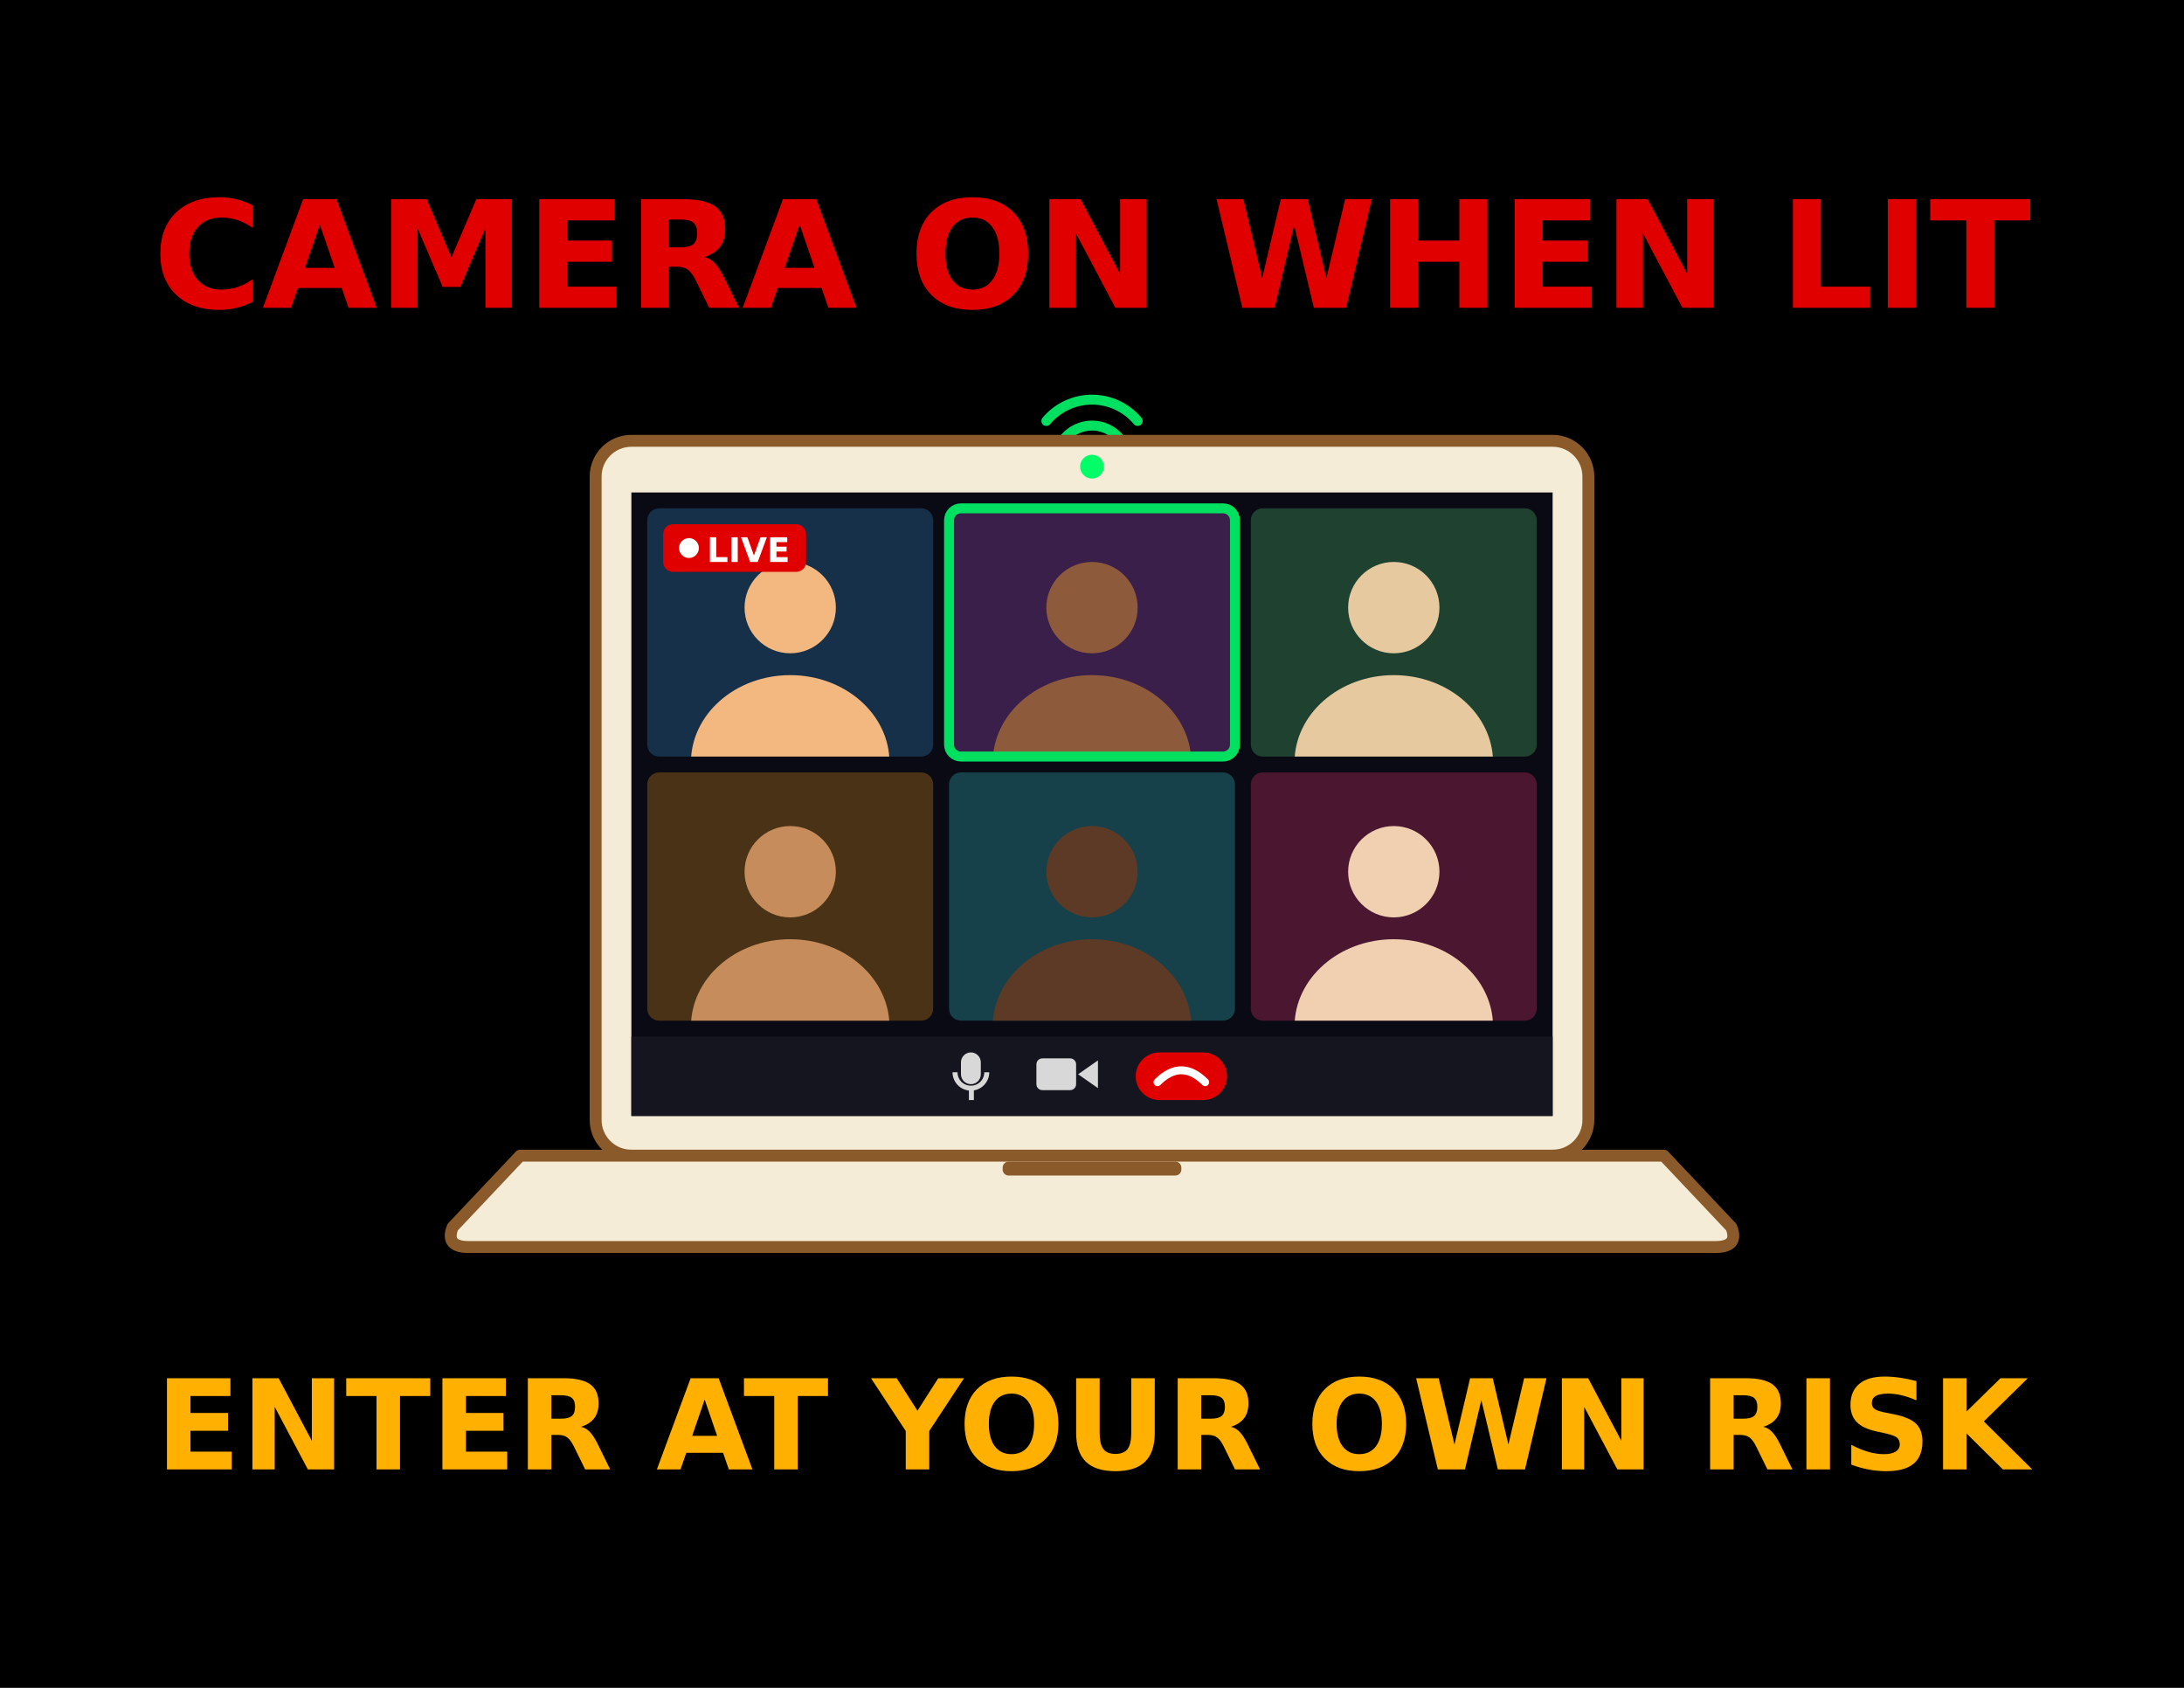
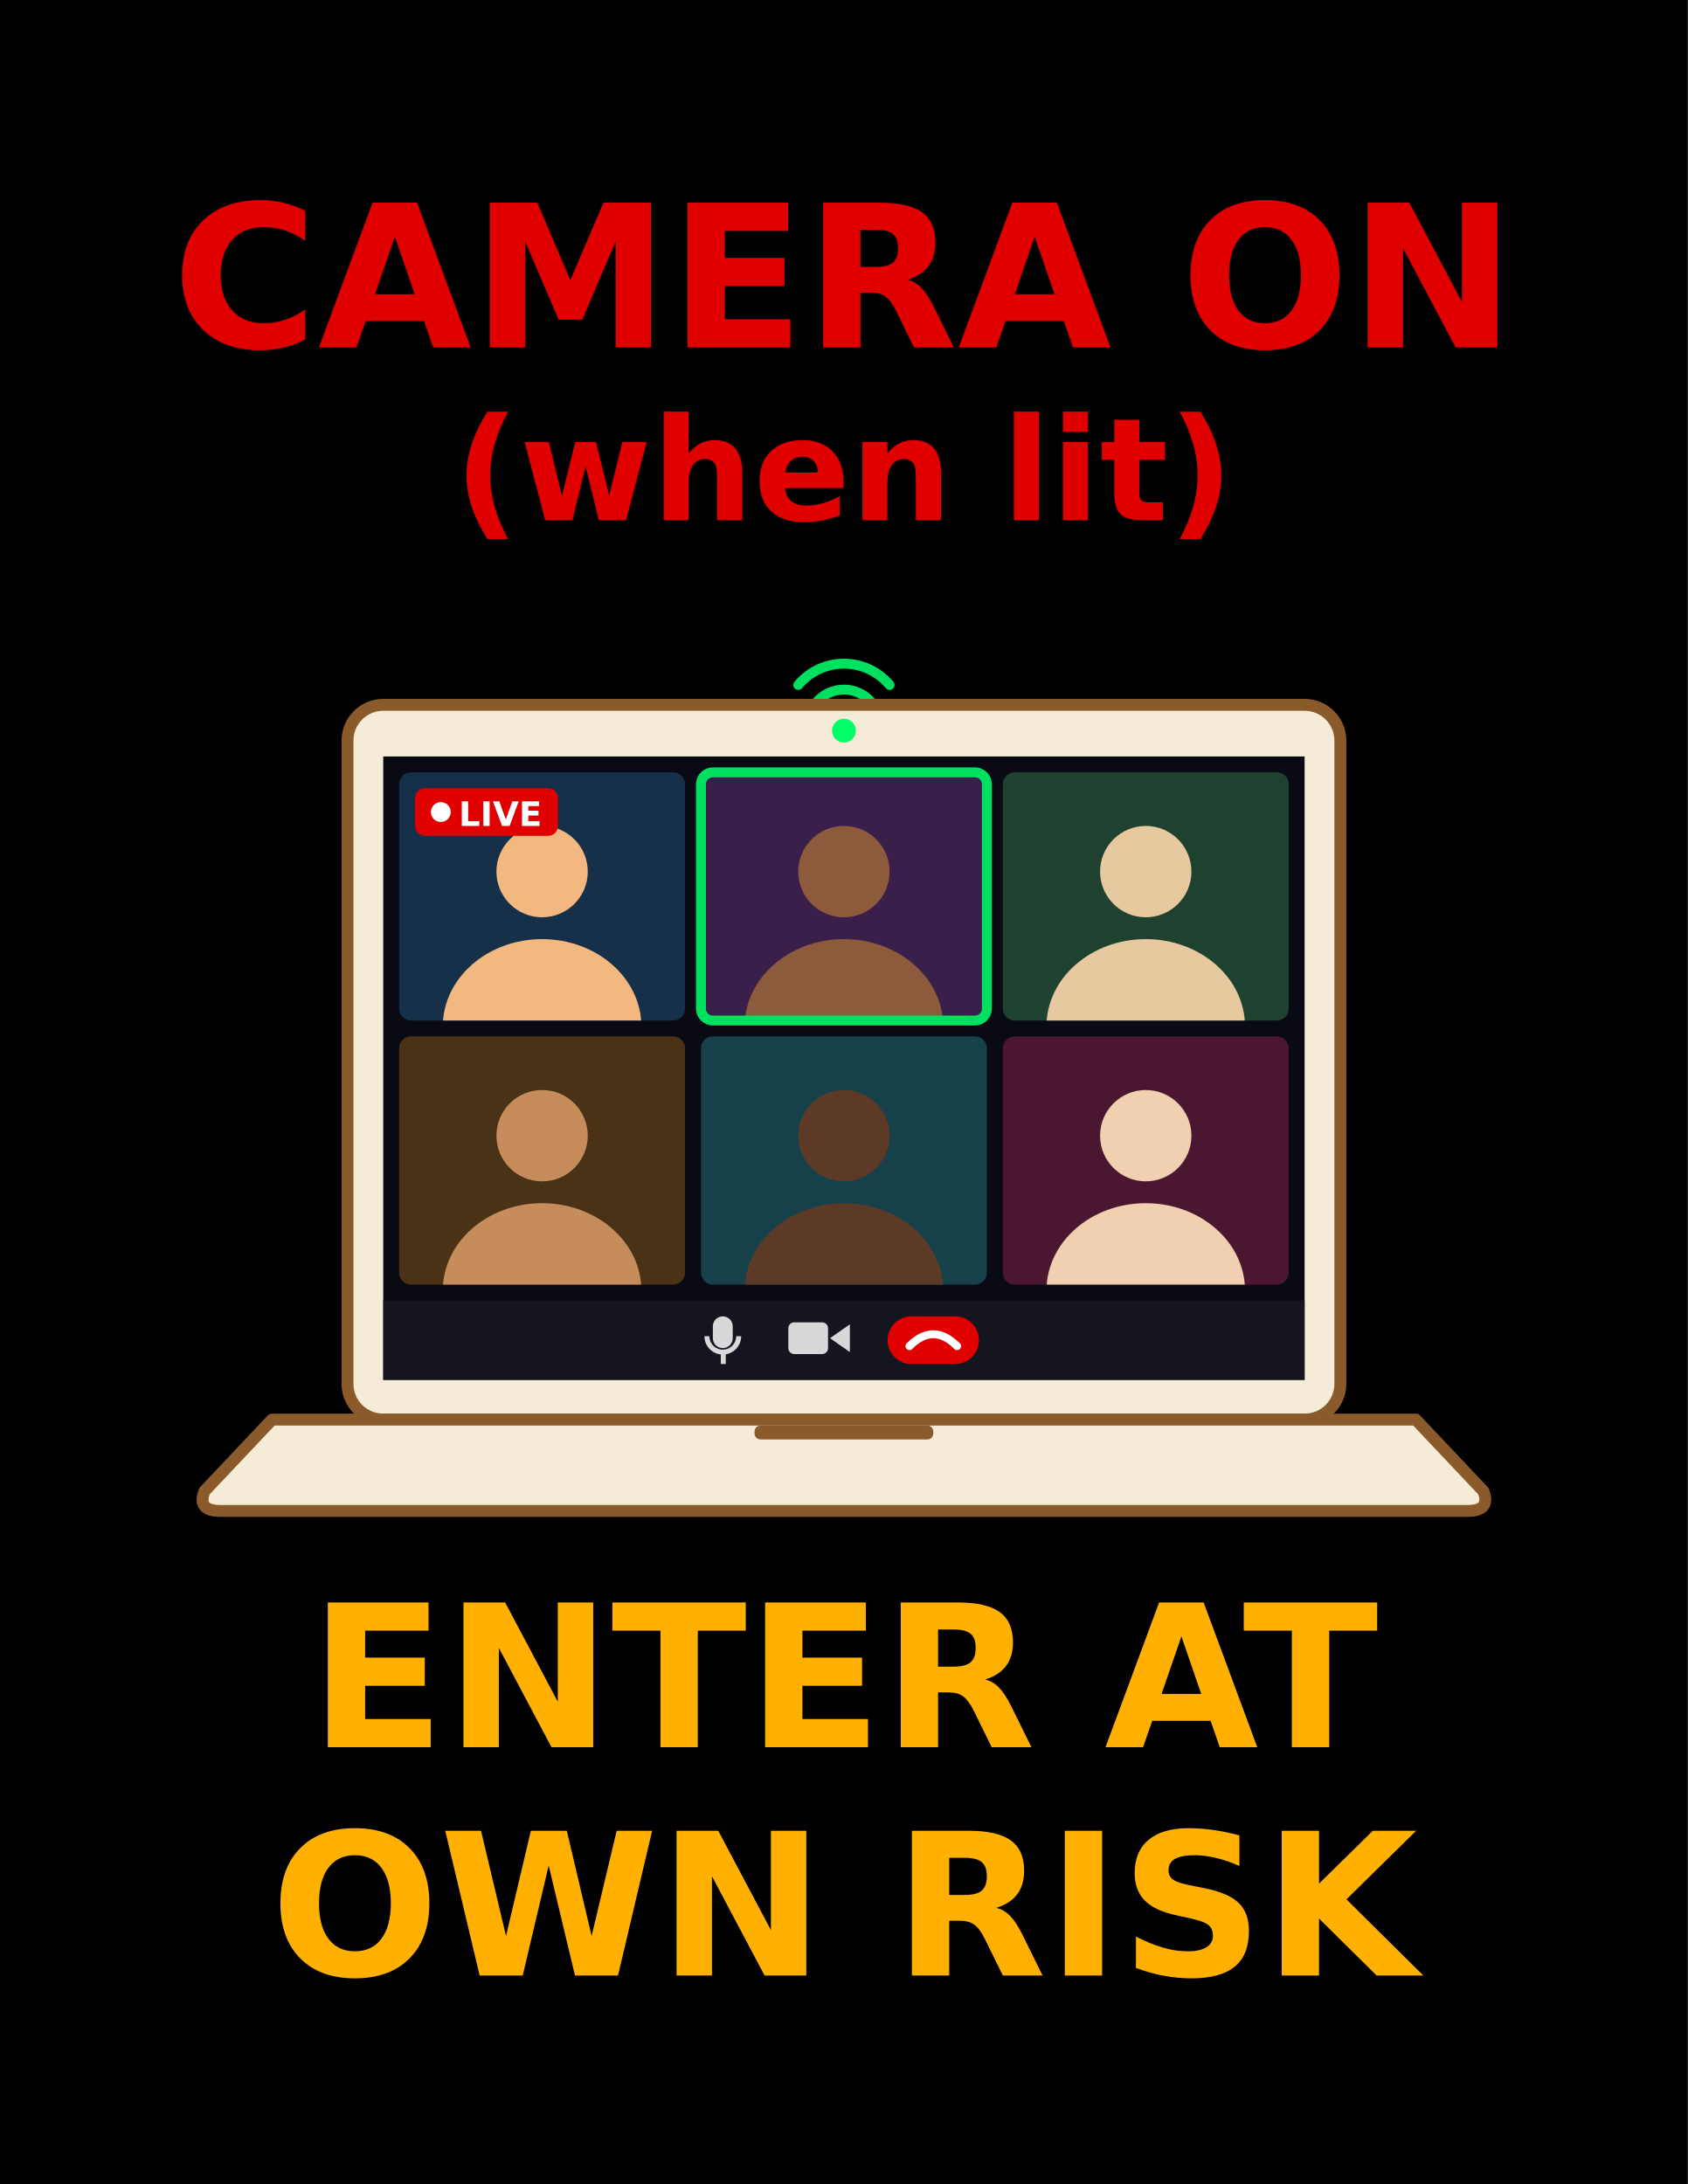
- <svg xmlns="http://www.w3.org/2000/svg" xmlns:xlink="http://www.w3.org/1999/xlink" width="11in" height="8.5in" viewBox="0 0 1100 850">
+ <svg xmlns="http://www.w3.org/2000/svg" xmlns:xlink="http://www.w3.org/1999/xlink" width="8.5in" height="11in" viewBox="0 0 850 1100">
  <defs>
    <symbol id="person" viewBox="0 0 144 125">
      <circle cx="72" cy="50" r="23" />
      <ellipse cx="72" cy="128" rx="50" ry="44" />
    </symbol>
  </defs>
-   <rect width="1100" height="850" fill="#000" />
-   <text x="550" y="155" text-anchor="middle" fill="#e00000" font-family="DejaVu Sans, Arial Black, Arial, Helvetica, sans-serif" font-weight="900" font-size="75" textLength="946" lengthAdjust="spacingAndGlyphs">CAMERA ON WHEN LIT</text>
-   <g transform="translate(0 22)">
+   <rect width="850" height="1100" fill="#000" />
+   <text x="425" y="175" text-anchor="middle" fill="#e00000" font-family="DejaVu Sans, Arial Black, Arial, Helvetica, sans-serif" font-weight="900" font-size="100" textLength="677" lengthAdjust="spacingAndGlyphs">CAMERA ON</text>
+   <text x="425" y="262" text-anchor="middle" fill="#e00000" font-family="DejaVu Sans, Arial Black, Arial, Helvetica, sans-serif" font-weight="900" font-size="72" textLength="392" lengthAdjust="spacingAndGlyphs">(when lit)</text>
+   <g transform="translate(-125 155)">
    <g fill="none" stroke="#00e060" stroke-width="5" stroke-linecap="round">
      <path d="M 536 199 A 18 18 0 0 1 564 199" />
      <path d="M 527 190 A 30 30 0 0 1 573 190" />
    </g>
    <rect x="300" y="200" width="500" height="360" rx="18" fill="#f5ecd7" stroke="#8b5a2b" stroke-width="6" />
    <circle cx="550" cy="213" r="6" fill="#00ff66" />
    <rect x="318" y="226" width="464" height="314" fill="#0a0a14" />
    <g>
      <rect x="326" y="234" width="144" height="125" rx="6" fill="#16304a" />
      <use xlink:href="#person" x="326" y="234" width="144" height="125" fill="#f2b880" />
      <rect x="478" y="234" width="144" height="125" rx="6" fill="#3a1f4a" />
      <use xlink:href="#person" x="478" y="234" width="144" height="125" fill="#8d5a3b" />
      <rect x="630" y="234" width="144" height="125" rx="6" fill="#1f4230" />
      <use xlink:href="#person" x="630" y="234" width="144" height="125" fill="#e7c9a0" />
      <rect x="326" y="367" width="144" height="125" rx="6" fill="#4a3216" />
      <use xlink:href="#person" x="326" y="367" width="144" height="125" fill="#c68c5c" />
      <rect x="478" y="367" width="144" height="125" rx="6" fill="#16404a" />
      <use xlink:href="#person" x="478" y="367" width="144" height="125" fill="#5c3a26" />
      <rect x="630" y="367" width="144" height="125" rx="6" fill="#4a1630" />
      <use xlink:href="#person" x="630" y="367" width="144" height="125" fill="#f0d0b0" />
    </g>
    <rect x="478" y="234" width="144" height="125" rx="6" fill="none" stroke="#00e060" stroke-width="5" />
    <rect x="334" y="242" width="72" height="24" rx="5" fill="#e00000" />
    <circle cx="347" cy="254" r="5" fill="#fff" />
    <text x="356" y="261" fill="#fff" font-family="DejaVu Sans, Arial, Helvetica, sans-serif" font-weight="700" font-size="17">LIVE</text>
    <rect x="318" y="500" width="464" height="40" fill="#15151f" />
    <g fill="#d8d8d8">
      <rect x="484" y="508" width="10" height="16" rx="5" />
      <path d="M 481 518 A 8 8 0 0 0 497 518" fill="none" stroke="#d8d8d8" stroke-width="2.5" />
      <rect x="488" y="526" width="2.5" height="6" />
      <rect x="522" y="511" width="20" height="16" rx="3" />
      <path d="M 543 519 L 553 512 L 553 526 Z" />
    </g>
    <rect x="572" y="508" width="46" height="24" rx="12" fill="#e00000" />
    <path d="M 583 523 Q 595 511 607 523" fill="none" stroke="#fff" stroke-width="4" stroke-linecap="round" />
    <path d="M 262 560 L 838 560 L 872 596 Q 876 606 864 606 L 236 606 Q 224 606 228 596 Z" fill="#f5ecd7" stroke="#8b5a2b" stroke-width="6" stroke-linejoin="round" />
    <rect x="505" y="563" width="90" height="7" rx="3" fill="#8b5a2b" />
  </g>
-   <text x="550" y="740" text-anchor="middle" fill="#ffb000" font-family="DejaVu Sans, Arial Black, Arial, Helvetica, sans-serif" font-weight="900" font-size="63" textLength="950" lengthAdjust="spacingAndGlyphs">ENTER AT YOUR OWN RISK</text>
+   <text x="425" y="880" text-anchor="middle" fill="#ffb000" font-family="DejaVu Sans, Arial Black, Arial, Helvetica, sans-serif" font-weight="900" font-size="100" textLength="538" lengthAdjust="spacingAndGlyphs">ENTER AT</text>
+   <text x="425" y="995" text-anchor="middle" fill="#ffb000" font-family="DejaVu Sans, Arial Black, Arial, Helvetica, sans-serif" font-weight="900" font-size="100" textLength="578" lengthAdjust="spacingAndGlyphs">OWN RISK</text>
</svg>
